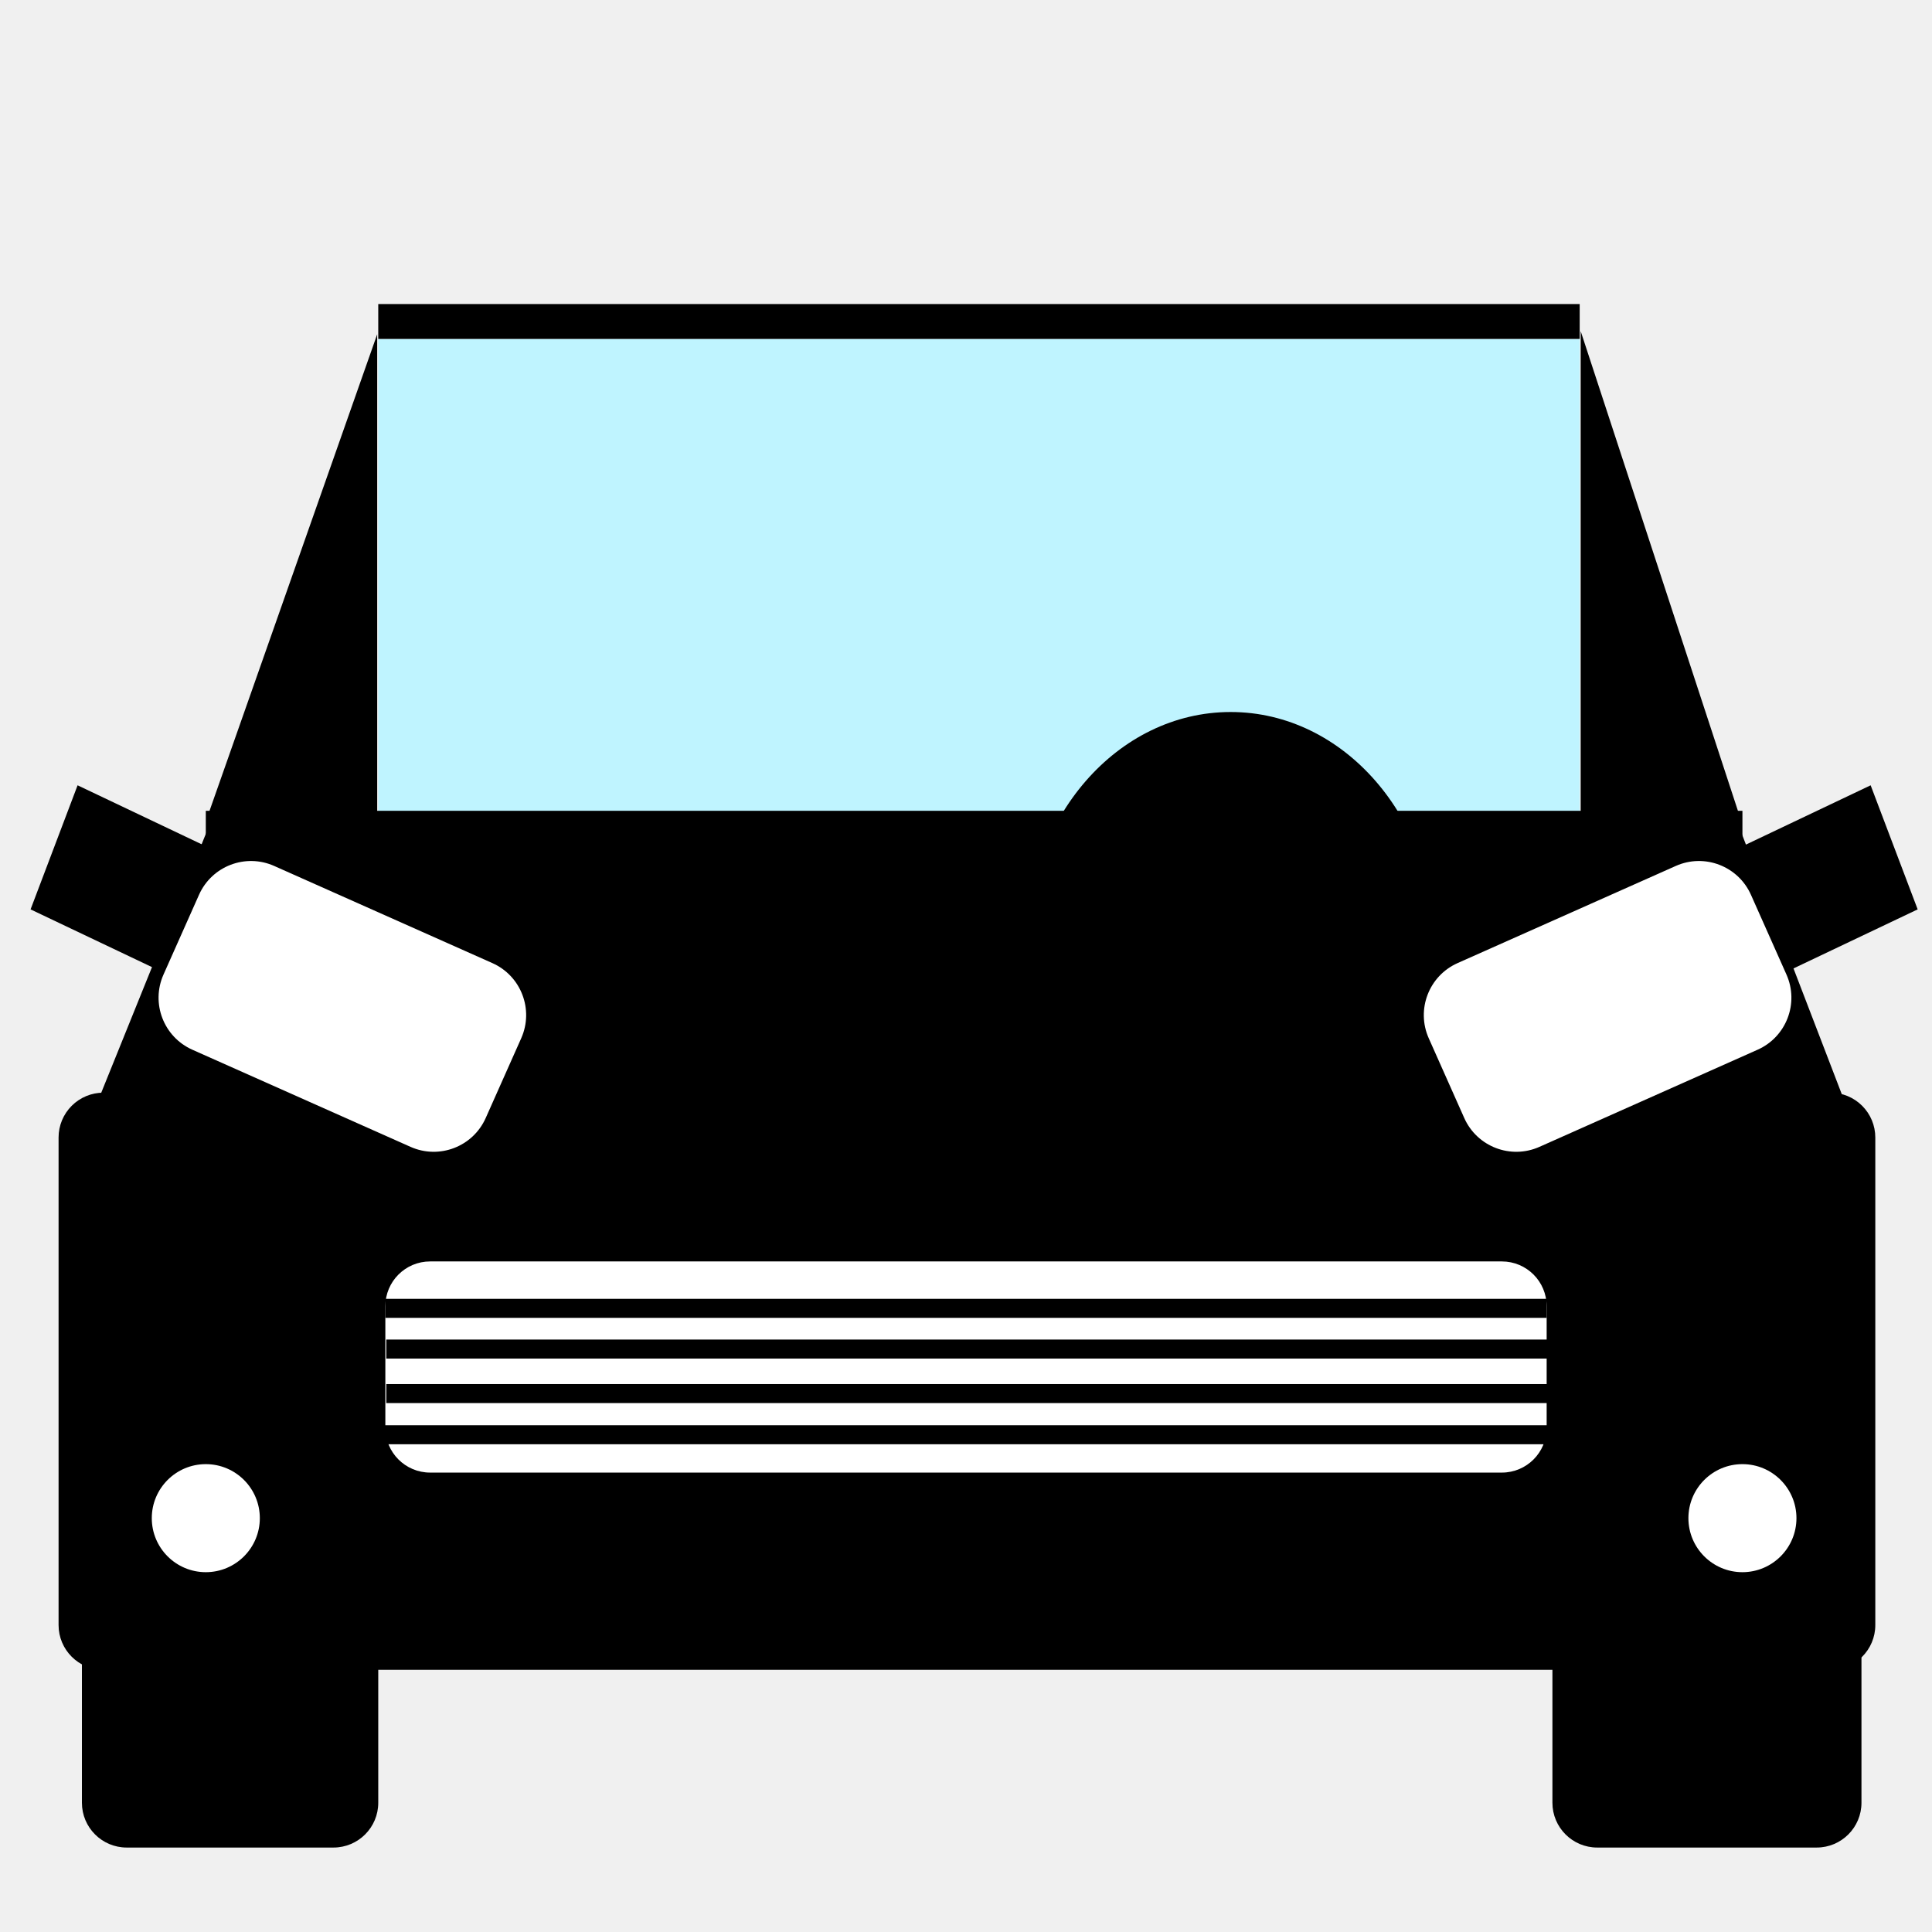
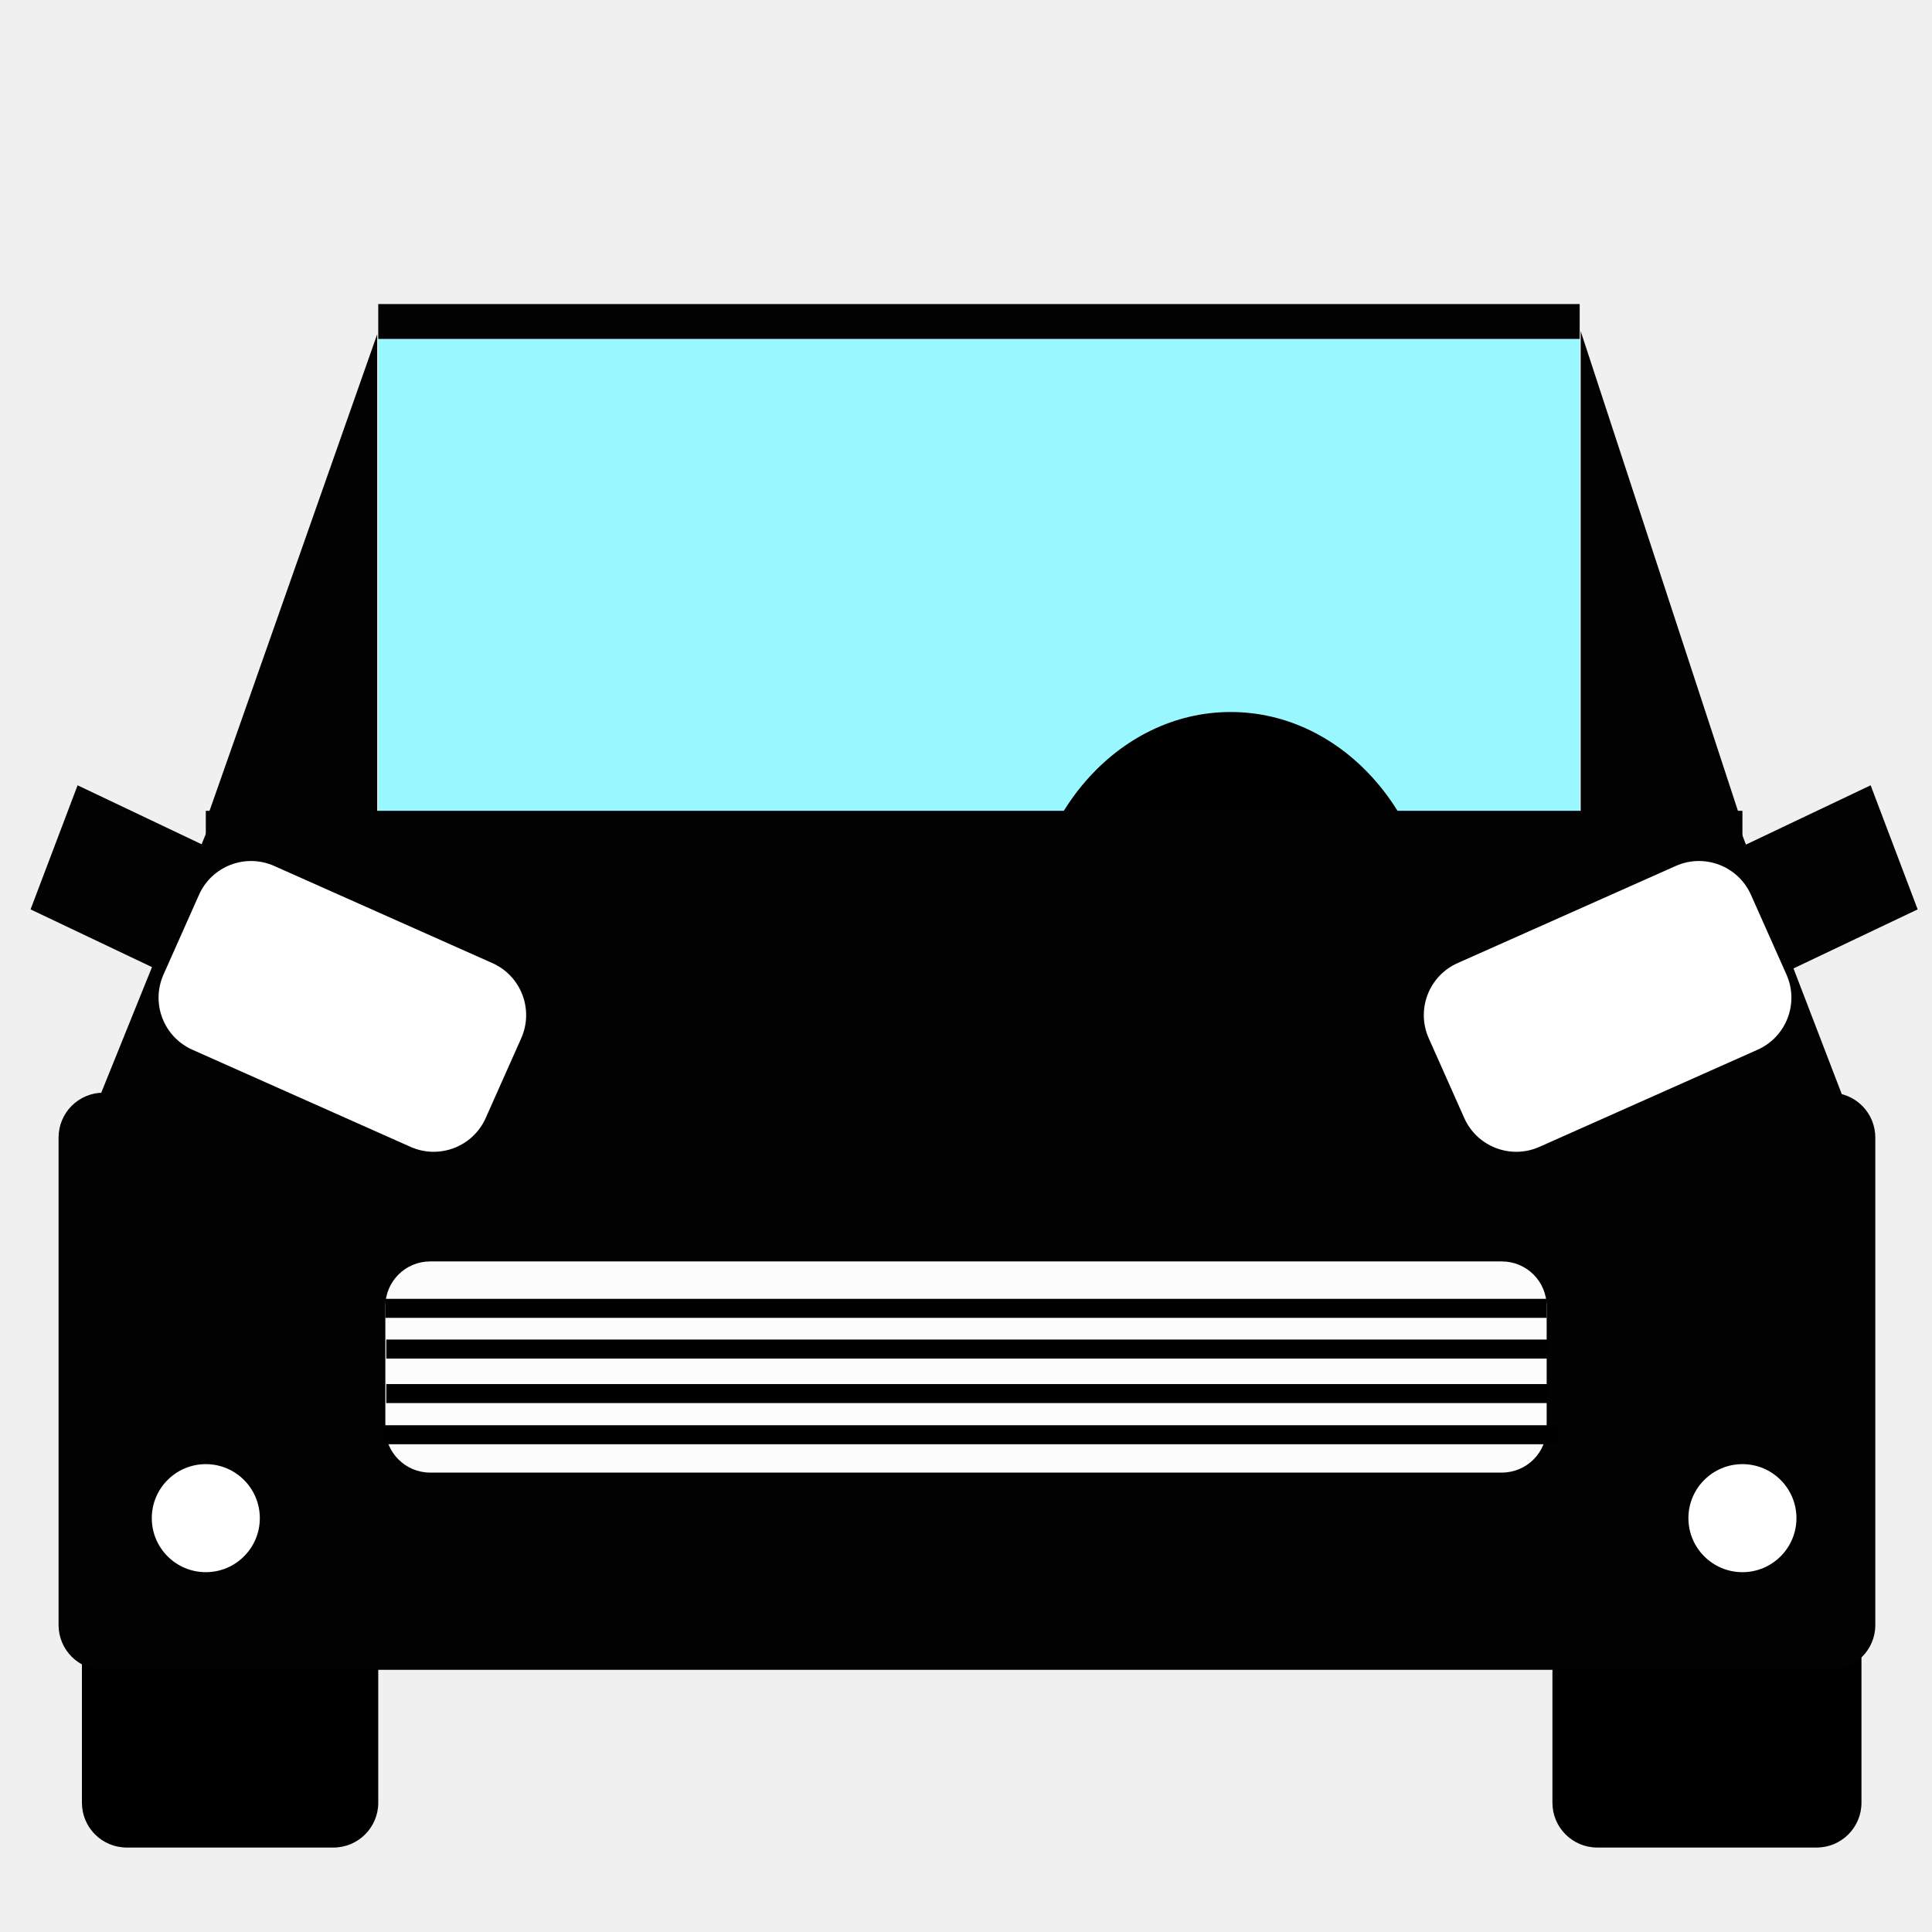
<svg xmlns="http://www.w3.org/2000/svg" version="1.1" width="200" height="200" viewBox="0 0 200 200" xml:space="preserve" id="svg22">
  <defs id="defs1">
</defs>
-   <g transform="matrix(1.403448 0 0 2.15 23.81854 167.7596)" id="PR3ZoLdz_uKnXFpIiORK0">
-     <path style="stroke: rgb(200,145,119); stroke-width: 0; stroke-dasharray: none; stroke-linecap: butt; stroke-dashoffset: 0; stroke-linejoin: miter; stroke-miterlimit: 4; fill: rgb(0,0,0); fill-rule: nonzero; opacity: 1;" transform=" translate(0, 0)" d="M -10.929 -8.772 C -10.929 -9.963 -9.45 -10.929 -7.625 -10.929 L 7.625 -10.929 L 7.625 -10.929 C 9.45 -10.929 10.929 -9.963 10.929 -8.772 L 10.929 8.772 L 10.929 8.772 C 10.929 9.963 9.45 10.929 7.625 10.929 L -7.625 10.929 L -7.625 10.929 C -9.45 10.929 -10.929 9.963 -10.929 8.772 z" stroke-linecap="round" id="path1" />
+   <g transform="matrix(1.403448 0 0 2.15 23.81854 167.7596)" id="PR3ZoLdz_uKnXFpIiORK0" style="fill:#000000;fill-opacity:1">
+     <path style="stroke:rgb(200, 145, 119);stroke-width:0;stroke-dasharray:none;stroke-linecap:butt;stroke-dashoffset:0;stroke-linejoin:miter;stroke-miterlimit:4;fill:#000000;fill-rule:nonzero;opacity:1;fill-opacity:1" transform=" translate(0, 0)" d="M -10.929 -8.772 C -10.929 -9.963 -9.45 -10.929 -7.625 -10.929 L 7.625 -10.929 L 7.625 -10.929 C 9.45 -10.929 10.929 -9.963 10.929 -8.772 L 10.929 8.772 L 10.929 8.772 C 10.929 9.963 9.45 10.929 7.625 10.929 L -7.625 10.929 L -7.625 10.929 C -9.45 10.929 -10.929 9.963 -10.929 8.772 z" stroke-linecap="round" id="path1" />
  </g>
-   <g transform="matrix(1.463616 0 0 2.15 176.7025 167.7596)" id="AOLNpFgXL8KeByysNzYXa">
-     <path style="stroke: rgb(200,145,119); stroke-width: 0; stroke-dasharray: none; stroke-linecap: butt; stroke-dashoffset: 0; stroke-linejoin: miter; stroke-miterlimit: 4; fill: rgb(0,0,0); fill-rule: nonzero; opacity: 1;" transform=" translate(0, 0)" d="M -10.929 -8.772 C -10.929 -9.963 -9.511 -10.929 -7.761 -10.929 L 7.761 -10.929 L 7.761 -10.929 C 9.511 -10.929 10.929 -9.963 10.929 -8.772 L 10.929 8.772 L 10.929 8.772 C 10.929 9.963 9.511 10.929 7.761 10.929 L -7.761 10.929 L -7.761 10.929 C -9.511 10.929 -10.929 9.963 -10.929 8.772 z" stroke-linecap="round" id="path2" />
+   <g transform="matrix(1.463616 0 0 2.15 176.7025 167.7596)" id="AOLNpFgXL8KeByysNzYXa" style="fill:#000000;fill-opacity:1">
+     <path style="stroke:rgb(200, 145, 119);stroke-width:0;stroke-dasharray:none;stroke-linecap:butt;stroke-dashoffset:0;stroke-linejoin:miter;stroke-miterlimit:4;fill:#000000;fill-rule:nonzero;opacity:1;fill-opacity:1" transform=" translate(0, 0)" d="M -10.929 -8.772 C -10.929 -9.963 -9.511 -10.929 -7.761 -10.929 L 7.761 -10.929 L 7.761 -10.929 C 9.511 -10.929 10.929 -9.963 10.929 -8.772 L 10.929 8.772 L 10.929 8.772 C 10.929 9.963 9.511 10.929 7.761 10.929 L -7.761 10.929 L -7.761 10.929 C -9.511 10.929 -10.929 9.963 -10.929 8.772 z" stroke-linecap="round" id="path2" />
  </g>
-   <g id="groupGlass">
-     <g transform="matrix(5.69 0 0 2.284946 101.3426 60.05822)" id="l37UkZMIfL_CseoANQhtM">
-       <path style="stroke: rgb(117,204,216); stroke-width: 0; stroke-dasharray: none; stroke-linecap: butt; stroke-dashoffset: 0; stroke-linejoin: miter; stroke-miterlimit: 4; fill: rgb(191,244,255); fill-rule: nonzero; opacity: 1;" transform=" translate(0, 0)" d="M -10.929 -10.929 L 10.929 -10.929 L 10.929 10.929 L -10.929 10.929 z" stroke-linecap="round" id="path4" />
+   <g id="groupGlass" style="fill:#99f8ff;fill-opacity:1">
+     <g transform="matrix(5.69 0 0 2.284946 101.3426 60.05822)" id="l37UkZMIfL_CseoANQhtM" style="fill:#99f8ff;fill-opacity:1">
+       <path style="stroke:rgb(117, 204, 216);stroke-width:0;stroke-dasharray:none;stroke-linecap:butt;stroke-dashoffset:0;stroke-linejoin:miter;stroke-miterlimit:4;fill:#99f8ff;fill-rule:nonzero;opacity:1;fill-opacity:1" transform=" translate(0, 0)" d="M -10.929 -10.929 L 10.929 -10.929 L 10.929 10.929 L -10.929 10.929 z" stroke-linecap="round" id="path4" />
    </g>
  </g>
-   <g transform="matrix(1.94 0 0 2.227906 127.3978 98.05567)" id="eKB0ygMHhXZJl7rLOeMzT">
-     <path style="stroke: rgb(98,3,80); stroke-width: 0; stroke-dasharray: none; stroke-linecap: butt; stroke-dashoffset: 0; stroke-linejoin: miter; stroke-miterlimit: 4; fill: rgb(0,0,0); fill-rule: nonzero; opacity: 1;" transform=" translate(0, 0)" d="M 0 -10.929 C 6.033 -10.929 10.929 -6.033 10.929 0 C 10.929 6.033 6.033 10.929 0 10.929 C -6.033 10.929 -10.929 6.033 -10.929 0 C -10.929 -6.033 -6.033 -10.929 0 -10.929 z" stroke-linecap="round" id="path7" />
+   <g transform="matrix(1.94 0 0 2.227906 127.3978 98.05567)" id="eKB0ygMHhXZJl7rLOeMzT" style="fill:#000000;fill-opacity:1">
+     <path style="stroke:rgb(98, 3, 80);stroke-width:0;stroke-dasharray:none;stroke-linecap:butt;stroke-dashoffset:0;stroke-linejoin:miter;stroke-miterlimit:4;fill:#000000;fill-rule:nonzero;opacity:1;fill-opacity:1" transform=" translate(0, 0)" d="M 0 -10.929 C 6.033 -10.929 10.929 -6.033 10.929 0 C 10.929 6.033 6.033 10.929 0 10.929 C -6.033 10.929 -10.929 6.033 -10.929 0 C -10.929 -6.033 -6.033 -10.929 0 -10.929 z" stroke-linecap="round" id="path7" />
  </g>
-   <g id="groupBodyMain">
-     <g transform="matrix(-0.1427385,0,0,0.3532839,16.01118,99.42886)" id="X3BBm7H2CiSiqArb-XhNy">
-       <path style="opacity:1;fill:#000000;fill-rule:nonzero;stroke:none;stroke-width:1;stroke-linecap:butt;stroke-linejoin:miter;stroke-miterlimit:4;stroke-dasharray:none;stroke-dashoffset:0" transform="translate(-40,-40)" d="M 0,0 80,80 H 0 Z" stroke-linecap="round" id="path3" />
+   <g id="groupBodyMain" style="fill:#020202;fill-opacity:1">
+     <g transform="matrix(-0.1427385,0,0,0.3532839,16.01118,99.42886)" id="X3BBm7H2CiSiqArb-XhNy" style="fill:#020202;fill-opacity:1">
+       <path style="opacity:1;fill:#020202;fill-rule:nonzero;stroke:none;stroke-width:1;stroke-linecap:butt;stroke-linejoin:miter;stroke-miterlimit:4;stroke-dasharray:none;stroke-dashoffset:0;fill-opacity:1" transform="translate(-40,-40)" d="M 0,0 80,80 H 0 Z" stroke-linecap="round" id="path3" />
    </g>
-     <g transform="matrix(0.6072136 0.2886906 -0.2227167 0.5876789 12.2346 90.87187)" id="sBSlYM5dP7p6_P5uMz6Pw">
-       <path style="stroke: rgb(101,173,65); stroke-width: 0; stroke-dasharray: none; stroke-linecap: butt; stroke-dashoffset: 0; stroke-linejoin: miter; stroke-miterlimit: 4; fill: rgb(0,0,0); fill-rule: nonzero; opacity: 1;" transform=" translate(0, 0)" d="M -10.929 -10.929 L 10.929 -10.929 L 10.929 10.929 L -10.929 10.929 z" stroke-linecap="round" id="path5" />
+     <g transform="matrix(0.6072136 0.2886906 -0.2227167 0.5876789 12.2346 90.87187)" id="sBSlYM5dP7p6_P5uMz6Pw" style="fill:#020202;fill-opacity:1">
+       <path style="stroke:rgb(101, 173, 65);stroke-width:0;stroke-dasharray:none;stroke-linecap:butt;stroke-dashoffset:0;stroke-linejoin:miter;stroke-miterlimit:4;fill:#020202;fill-rule:nonzero;opacity:1;fill-opacity:1" transform=" translate(0, 0)" d="M -10.929 -10.929 L 10.929 -10.929 L 10.929 10.929 L -10.929 10.929 z" stroke-linecap="round" id="path5" />
    </g>
-     <g transform="matrix(0.1347161,0,0,0.3508019,185.5883,100.0592)" id="vb5iCNTZu7gXievwyEjLj">
-       <path style="opacity:1;fill:#000000;fill-rule:nonzero;stroke:none;stroke-width:1;stroke-linecap:butt;stroke-linejoin:miter;stroke-miterlimit:4;stroke-dasharray:none;stroke-dashoffset:0" transform="translate(-40,-40)" d="M 0,0 80,80 H 0 Z" stroke-linecap="round" id="path6" />
+     <g transform="matrix(0.1347161,0,0,0.3508019,185.5883,100.0592)" id="vb5iCNTZu7gXievwyEjLj" style="fill:#020202;fill-opacity:1">
+       <path style="opacity:1;fill:#020202;fill-rule:nonzero;stroke:none;stroke-width:1;stroke-linecap:butt;stroke-linejoin:miter;stroke-miterlimit:4;stroke-dasharray:none;stroke-dashoffset:0;fill-opacity:1" transform="translate(-40,-40)" d="M 0,0 80,80 H 0 Z" stroke-linecap="round" id="path6" />
    </g>
-     <g transform="matrix(8.604052 0 0 2.733459 100.0974 142.9872)" id="0MJzbIadRR_BTd4XBjZdW">
-       <path style="stroke: rgb(215,138,174); stroke-width: 0; stroke-dasharray: none; stroke-linecap: butt; stroke-dashoffset: 0; stroke-linejoin: miter; stroke-miterlimit: 4; fill: rgb(0,0,0); fill-rule: nonzero; opacity: 1;" transform=" translate(0, 0)" d="M -10.929 -9.233 C -10.929 -9.683 -10.872 -10.114 -10.771 -10.432 C -10.67 -10.75 -10.533 -10.929 -10.39 -10.929 L 10.39 -10.929 L 10.39 -10.929 C 10.533 -10.929 10.67 -10.75 10.771 -10.432 C 10.872 -10.114 10.929 -9.683 10.929 -9.233 L 10.929 9.233 L 10.929 9.233 C 10.929 10.169 10.688 10.929 10.39 10.929 L -10.39 10.929 L -10.39 10.929 C -10.688 10.929 -10.929 10.169 -10.929 9.233 z" stroke-linecap="round" id="path8" />
+     <g transform="matrix(8.604052 0 0 2.733459 100.0974 142.9872)" id="0MJzbIadRR_BTd4XBjZdW" style="fill:#020202;fill-opacity:1">
+       <path style="stroke:rgb(215, 138, 174);stroke-width:0;stroke-dasharray:none;stroke-linecap:butt;stroke-dashoffset:0;stroke-linejoin:miter;stroke-miterlimit:4;fill:#020202;fill-rule:nonzero;opacity:1;fill-opacity:1" transform=" translate(0, 0)" d="M -10.929 -9.233 C -10.929 -9.683 -10.872 -10.114 -10.771 -10.432 C -10.67 -10.75 -10.533 -10.929 -10.39 -10.929 L 10.39 -10.929 L 10.39 -10.929 C 10.533 -10.929 10.67 -10.75 10.771 -10.432 C 10.872 -10.114 10.929 -9.683 10.929 -9.233 L 10.929 9.233 L 10.929 9.233 C 10.929 10.169 10.688 10.929 10.39 10.929 L -10.39 10.929 L -10.39 10.929 C -10.688 10.929 -10.929 10.169 -10.929 9.233 z" stroke-linecap="round" id="path8" />
    </g>
-     <g transform="matrix(7.2775 0 0 1.352316 100.8404 98.71384)" id="OLTCJscS3W8cXeYzyN7OJ">
-       <path style="stroke: rgb(127,206,85); stroke-width: 0; stroke-dasharray: none; stroke-linecap: butt; stroke-dashoffset: 0; stroke-linejoin: miter; stroke-miterlimit: 4; fill: rgb(0,0,0); fill-rule: nonzero; opacity: 1;" transform=" translate(0, 0)" d="M -10.929 -10.929 L 10.929 -10.929 L 10.929 10.929 L -10.929 10.929 z" stroke-linecap="round" id="path9" />
+     <g transform="matrix(7.2775 0 0 1.352316 100.8404 98.71384)" id="OLTCJscS3W8cXeYzyN7OJ" style="fill:#020202;fill-opacity:1">
+       <path style="stroke:rgb(127, 206, 85);stroke-width:0;stroke-dasharray:none;stroke-linecap:butt;stroke-dashoffset:0;stroke-linejoin:miter;stroke-miterlimit:4;fill:#020202;fill-rule:nonzero;opacity:1;fill-opacity:1" transform=" translate(0, 0)" d="M -10.929 -10.929 L 10.929 -10.929 L 10.929 10.929 L -10.929 10.929 z" stroke-linecap="round" id="path9" />
    </g>
-     <g transform="matrix(-0.2203937 0 0 0.6264131 30.23082 59.66058)" id="gdCIHVcGISdtThHMx_IxA">
-       <path style="stroke: none; stroke-width: 1; stroke-dasharray: none; stroke-linecap: butt; stroke-dashoffset: 0; stroke-linejoin: miter; stroke-miterlimit: 4; fill: rgb(0,0,0); fill-rule: nonzero; opacity: 1;" transform=" translate(-40, -40)" d="M 0 0 L 80 80 L 0 80 L 0 0 z" stroke-linecap="round" id="path10" />
+     <g transform="matrix(-0.2203937 0 0 0.6264131 30.23082 59.66058)" id="gdCIHVcGISdtThHMx_IxA" style="fill:#020202;fill-opacity:1">
+       <path style="stroke:none;stroke-width:1;stroke-dasharray:none;stroke-linecap:butt;stroke-dashoffset:0;stroke-linejoin:miter;stroke-miterlimit:4;fill:#020202;fill-rule:nonzero;opacity:1;fill-opacity:1" transform=" translate(-40, -40)" d="M 0 0 L 80 80 L 0 80 L 0 0 z" stroke-linecap="round" id="path10" />
    </g>
-     <g transform="matrix(0.2079946 0 0 0.6345046 171.9521 59.66058)" id="HnnnbnXHuDzuq6d4xnB8t">
-       <path style="stroke: none; stroke-width: 1; stroke-dasharray: none; stroke-linecap: butt; stroke-dashoffset: 0; stroke-linejoin: miter; stroke-miterlimit: 4; fill: rgb(0,0,0); fill-rule: nonzero; opacity: 1;" transform=" translate(-40, -40)" d="M 0 0 L 80 80 L 0 80 L 0 0 z" stroke-linecap="round" id="path11" />
+     <g transform="matrix(0.2079946 0 0 0.6345046 171.9521 59.66058)" id="HnnnbnXHuDzuq6d4xnB8t" style="fill:#020202;fill-opacity:1">
+       <path style="stroke:none;stroke-width:1;stroke-dasharray:none;stroke-linecap:butt;stroke-dashoffset:0;stroke-linejoin:miter;stroke-miterlimit:4;fill:#020202;fill-rule:nonzero;opacity:1;fill-opacity:1" transform=" translate(-40, -40)" d="M 0 0 L 80 80 L 0 80 L 0 0 z" stroke-linecap="round" id="path11" />
    </g>
-     <g transform="matrix(5.69 0 0 0.1651908 101.3426 33.28077)" id="WEyLDO130QW_21aPW9sli">
-       <path style="stroke: rgb(111,123,180); stroke-width: 0; stroke-dasharray: none; stroke-linecap: butt; stroke-dashoffset: 0; stroke-linejoin: miter; stroke-miterlimit: 4; fill: rgb(0,0,0); fill-rule: nonzero; opacity: 1;" transform=" translate(0, 0)" d="M -10.929 -10.929 L 10.929 -10.929 L 10.929 10.929 L -10.929 10.929 z" stroke-linecap="round" id="path12" />
+     <g transform="matrix(5.69 0 0 0.1651908 101.3426 33.28077)" id="WEyLDO130QW_21aPW9sli" style="fill:#020202;fill-opacity:1">
+       <path style="stroke:rgb(111, 123, 180);stroke-width:0;stroke-dasharray:none;stroke-linecap:butt;stroke-dashoffset:0;stroke-linejoin:miter;stroke-miterlimit:4;fill:#020202;fill-rule:nonzero;opacity:1;fill-opacity:1" transform=" translate(0, 0)" d="M -10.929 -10.929 L 10.929 -10.929 L 10.929 10.929 L -10.929 10.929 z" stroke-linecap="round" id="path12" />
    </g>
-     <g transform="matrix(-0.6072136 0.2886906 0.2227167 0.5876789 189.4462 90.87186)" id="j1TqeM1RIb0tfn8tCjsM7">
-       <path style="stroke: rgb(101,173,65); stroke-width: 0; stroke-dasharray: none; stroke-linecap: butt; stroke-dashoffset: 0; stroke-linejoin: miter; stroke-miterlimit: 4; fill: rgb(0,0,0); fill-rule: nonzero; opacity: 1;" transform=" translate(0, 0)" d="M -10.929 -10.929 L 10.929 -10.929 L 10.929 10.929 L -10.929 10.929 z" stroke-linecap="round" id="path15" />
+     <g transform="matrix(-0.6072136 0.2886906 0.2227167 0.5876789 189.4462 90.87186)" id="j1TqeM1RIb0tfn8tCjsM7" style="fill:#020202;fill-opacity:1">
+       <path style="stroke:rgb(101, 173, 65);stroke-width:0;stroke-dasharray:none;stroke-linecap:butt;stroke-dashoffset:0;stroke-linejoin:miter;stroke-miterlimit:4;fill:#020202;fill-rule:nonzero;opacity:1;fill-opacity:1" transform=" translate(0, 0)" d="M -10.929 -10.929 L 10.929 -10.929 L 10.929 10.929 L -10.929 10.929 z" stroke-linecap="round" id="path15" />
    </g>
  </g>
  <g transform="matrix(1.525974 0.6794074 -0.3875009 0.8703413 35.44092 104.1826)" id="vm-UoYI7wUQjvKvHARQeX">
    <path style="stroke: rgb(192,33,152); stroke-width: 0; stroke-dasharray: none; stroke-linecap: butt; stroke-dashoffset: 0; stroke-linejoin: miter; stroke-miterlimit: 4; fill: rgb(255,255,255); fill-rule: nonzero; opacity: 1;" transform=" translate(0, 0)" d="M -10.929 -4.744 C -10.929 -8.16 -9.349 -10.929 -7.401 -10.929 L 7.401 -10.929 L 7.401 -10.929 C 9.349 -10.929 10.929 -8.16 10.929 -4.744 L 10.929 4.744 L 10.929 4.744 C 10.929 8.16 9.349 10.929 7.401 10.929 L -7.401 10.929 L -7.401 10.929 C -9.349 10.929 -10.929 8.16 -10.929 4.744 z" stroke-linecap="round" id="path13" />
  </g>
  <g transform="matrix(1.525974 -0.6794074 0.3875009 0.8703413 166.4184 104.1826)" id="sGlFHPx3ubD_nkhF-JxLC">
    <path style="stroke: rgb(192,33,152); stroke-width: 0; stroke-dasharray: none; stroke-linecap: butt; stroke-dashoffset: 0; stroke-linejoin: miter; stroke-miterlimit: 4; fill: rgb(255,255,255); fill-rule: nonzero; opacity: 1;" transform=" translate(0, -0.000005)" d="M -10.929 -4.744 C -10.929 -8.16 -9.349 -10.929 -7.401 -10.929 L 7.401 -10.929 L 7.401 -10.929 C 9.349 -10.929 10.929 -8.16 10.929 -4.744 L 10.929 4.744 L 10.929 4.744 C 10.929 8.16 9.349 10.929 7.401 10.929 L -7.401 10.929 L -7.401 10.929 C -9.349 10.929 -10.929 8.16 -10.929 4.744 z" stroke-linecap="round" id="path14" />
  </g>
  <g transform="matrix(0.5116808 0 0 0.5116808 21.30488 157.1593)" id="_C2fjuzJ3JA6ZaKILRGmk">
    <path style="stroke: rgb(160,48,41); stroke-width: 0; stroke-dasharray: none; stroke-linecap: butt; stroke-dashoffset: 0; stroke-linejoin: miter; stroke-miterlimit: 4; fill: rgb(255,255,255); fill-rule: nonzero; opacity: 1;" transform=" translate(0, 0)" d="M 0 -10.929 C 6.033 -10.929 10.929 -6.033 10.929 0 C 10.929 6.033 6.033 10.929 0 10.929 C -6.033 10.929 -10.929 6.033 -10.929 0 C -10.929 -6.033 -6.033 -10.929 0 -10.929 z" stroke-linecap="round" id="path16" />
  </g>
  <g transform="matrix(0.5116808 0 0 0.5116808 180.3759 157.1593)" id="1FU9v0J0iu4eMyi3ojE_m">
    <path style="stroke: rgb(160,48,41); stroke-width: 0; stroke-dasharray: none; stroke-linecap: butt; stroke-dashoffset: 0; stroke-linejoin: miter; stroke-miterlimit: 4; fill: rgb(255,255,255); fill-rule: nonzero; opacity: 1;" transform=" translate(0, 0)" d="M 0 -10.929 C 6.033 -10.929 10.929 -6.033 10.929 0 C 10.929 6.033 6.033 10.929 0 10.929 C -6.033 10.929 -10.929 6.033 -10.929 0 C -10.929 -6.033 -6.033 -10.929 0 -10.929 z" stroke-linecap="round" id="path17" />
  </g>
-   <g id="groupGrill">
-     <g transform="matrix(5.5 0 0 1 100 141.5125)" id="9Dkdw_50W9VmF3k9Apqr8">
-       <path style="stroke: rgb(219,239,173); stroke-width: 0; stroke-dasharray: none; stroke-linecap: butt; stroke-dashoffset: 0; stroke-linejoin: miter; stroke-miterlimit: 4; fill: rgb(255,255,255); fill-rule: nonzero; opacity: 1;" transform=" translate(0, 0)" d="M -10.929 -6.292 C -10.929 -8.853 -10.552 -10.929 -10.086 -10.929 L 10.086 -10.929 L 10.086 -10.929 C 10.552 -10.929 10.929 -8.853 10.929 -6.292 L 10.929 6.292 L 10.929 6.292 C 10.929 8.853 10.552 10.929 10.086 10.929 L -10.086 10.929 L -10.086 10.929 C -10.552 10.929 -10.929 8.853 -10.929 6.292 z" stroke-linecap="round" id="path18" />
+   <g id="groupGrill" style="fill:#fcfcfc;fill-opacity:1">
+     <g transform="matrix(5.5 0 0 1 100 141.5125)" id="9Dkdw_50W9VmF3k9Apqr8" style="fill:#fcfcfc;fill-opacity:1">
+       <path style="stroke:rgb(219, 239, 173);stroke-width:0;stroke-dasharray:none;stroke-linecap:butt;stroke-dashoffset:0;stroke-linejoin:miter;stroke-miterlimit:4;fill:#fcfcfc;fill-rule:nonzero;opacity:1;fill-opacity:1" transform=" translate(0, 0)" d="M -10.929 -6.292 C -10.929 -8.853 -10.552 -10.929 -10.086 -10.929 L 10.086 -10.929 L 10.086 -10.929 C 10.552 -10.929 10.929 -8.853 10.929 -6.292 L 10.929 6.292 L 10.929 6.292 C 10.929 8.853 10.552 10.929 10.086 10.929 L -10.086 10.929 L -10.086 10.929 C -10.552 10.929 -10.929 8.853 -10.929 6.292 z" stroke-linecap="round" id="path18" />
    </g>
  </g>
-   <g id="groupBodyGrill">
-     <g transform="matrix(1.012158,0,0,1.967213,100.4969,148.5246)" id="PTueyKXtX0DQ5Xpnl9qvO">
-       <path style="opacity:1;fill:#ffffff;fill-opacity:0;fill-rule:nonzero;stroke:#000000;stroke-width:1;stroke-linecap:butt;stroke-linejoin:miter;stroke-miterlimit:4;stroke-dasharray:none;stroke-dashoffset:0" d="M -60.109,0 H 60.109" stroke-linecap="round" id="path19" />
+   <g id="groupBodyGrill" style="fill:#020202;fill-opacity:1">
+     <g transform="matrix(1.012158,0,0,1.967213,100.4969,148.5246)" id="PTueyKXtX0DQ5Xpnl9qvO" style="fill:#020202;fill-opacity:1">
+       <path style="opacity:1;fill:#020202;fill-opacity:1;fill-rule:nonzero;stroke:#000000;stroke-width:1;stroke-linecap:butt;stroke-linejoin:miter;stroke-miterlimit:4;stroke-dasharray:none;stroke-dashoffset:0" d="M -60.109,0 H 60.109" stroke-linecap="round" id="path19" />
    </g>
-     <g transform="matrix(1 0 0 1.967213 100.0974 144.2623)" id="5rOmBSyF1eDimsMQvPwyl">
-       <path style="stroke: rgb(0,0,0); stroke-width: 1; stroke-dasharray: none; stroke-linecap: butt; stroke-dashoffset: 0; stroke-linejoin: miter; stroke-miterlimit: 4; fill: rgb(255,255,255); fill-opacity: 0; fill-rule: nonzero; opacity: 1;" transform=" translate(0, 0)" d="M -60.109 0 L 60.109 0" stroke-linecap="round" id="path20" />
+     <g transform="matrix(1 0 0 1.967213 100.0974 144.2623)" id="5rOmBSyF1eDimsMQvPwyl" style="fill:#020202;fill-opacity:1">
+       <path style="stroke:rgb(0, 0, 0);stroke-width:1;stroke-dasharray:none;stroke-linecap:butt;stroke-dashoffset:0;stroke-linejoin:miter;stroke-miterlimit:4;fill:#020202;fill-opacity:1;fill-rule:nonzero;opacity:1" transform=" translate(0, 0)" d="M -60.109 0 L 60.109 0" stroke-linecap="round" id="path20" />
    </g>
-     <g transform="matrix(1 0 0 1.967213 100.0974 139.6546)" id="daJoDCTTNf1hBWJf3Jrvn">
-       <path style="stroke: rgb(0,0,0); stroke-width: 1; stroke-dasharray: none; stroke-linecap: butt; stroke-dashoffset: 0; stroke-linejoin: miter; stroke-miterlimit: 4; fill: rgb(255,255,255); fill-opacity: 0; fill-rule: nonzero; opacity: 1;" transform=" translate(0, 0)" d="M -60.109 0 L 60.109 0" stroke-linecap="round" id="path21" />
+     <g transform="matrix(1 0 0 1.967213 100.0974 139.6546)" id="daJoDCTTNf1hBWJf3Jrvn" style="fill:#020202;fill-opacity:1">
+       <path style="stroke:rgb(0, 0, 0);stroke-width:1;stroke-dasharray:none;stroke-linecap:butt;stroke-dashoffset:0;stroke-linejoin:miter;stroke-miterlimit:4;fill:#020202;fill-opacity:1;fill-rule:nonzero;opacity:1" transform=" translate(0, 0)" d="M -60.109 0 L 60.109 0" stroke-linecap="round" id="path21" />
    </g>
-     <g transform="matrix(1,0,0,1.967213,100,135.4394)" id="ZxSsTRnKdMZJnOu0nisFg">
-       <path style="opacity:1;fill:#ffffff;fill-opacity:0;fill-rule:nonzero;stroke:#000000;stroke-width:1;stroke-linecap:butt;stroke-linejoin:miter;stroke-miterlimit:4;stroke-dasharray:none;stroke-dashoffset:0" d="M -60.109,0 H 60.109" stroke-linecap="round" id="path22" />
+     <g transform="matrix(1,0,0,1.967213,100,135.4394)" id="ZxSsTRnKdMZJnOu0nisFg" style="fill:#020202;fill-opacity:1">
+       <path style="opacity:1;fill:#020202;fill-opacity:1;fill-rule:nonzero;stroke:#000000;stroke-width:1;stroke-linecap:butt;stroke-linejoin:miter;stroke-miterlimit:4;stroke-dasharray:none;stroke-dashoffset:0" d="M -60.109,0 H 60.109" stroke-linecap="round" id="path22" />
    </g>
  </g>
</svg>
